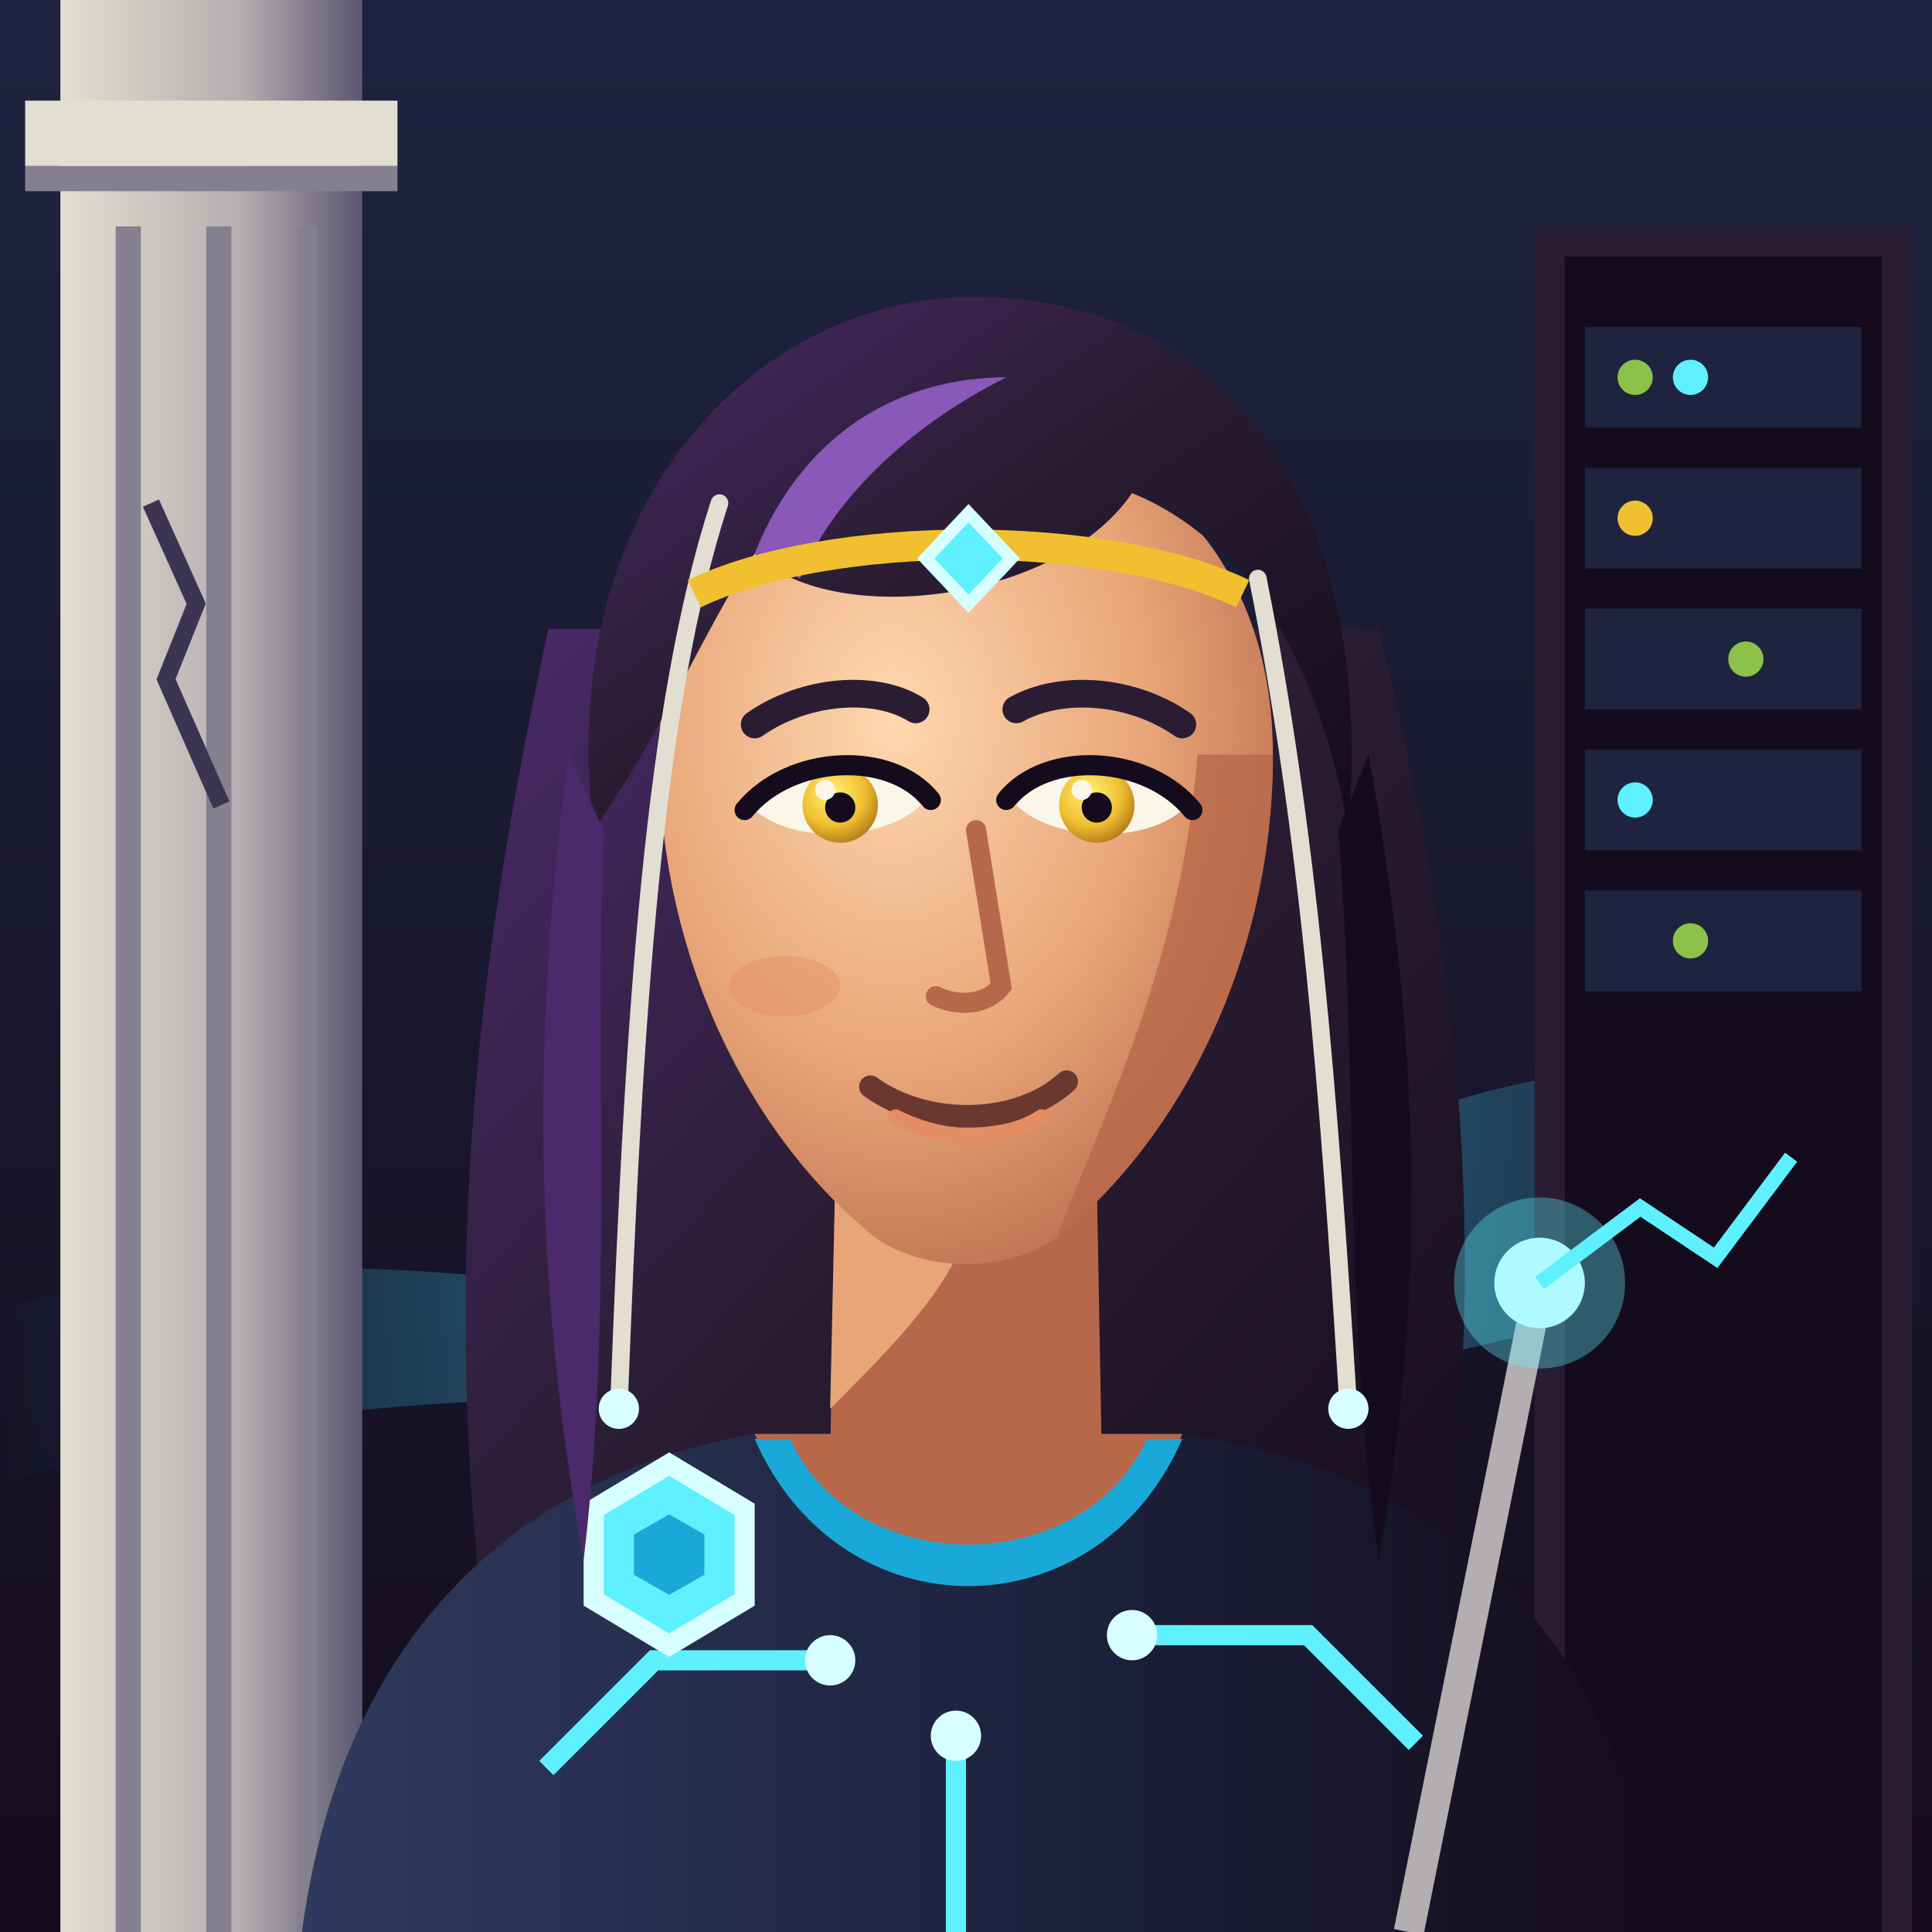
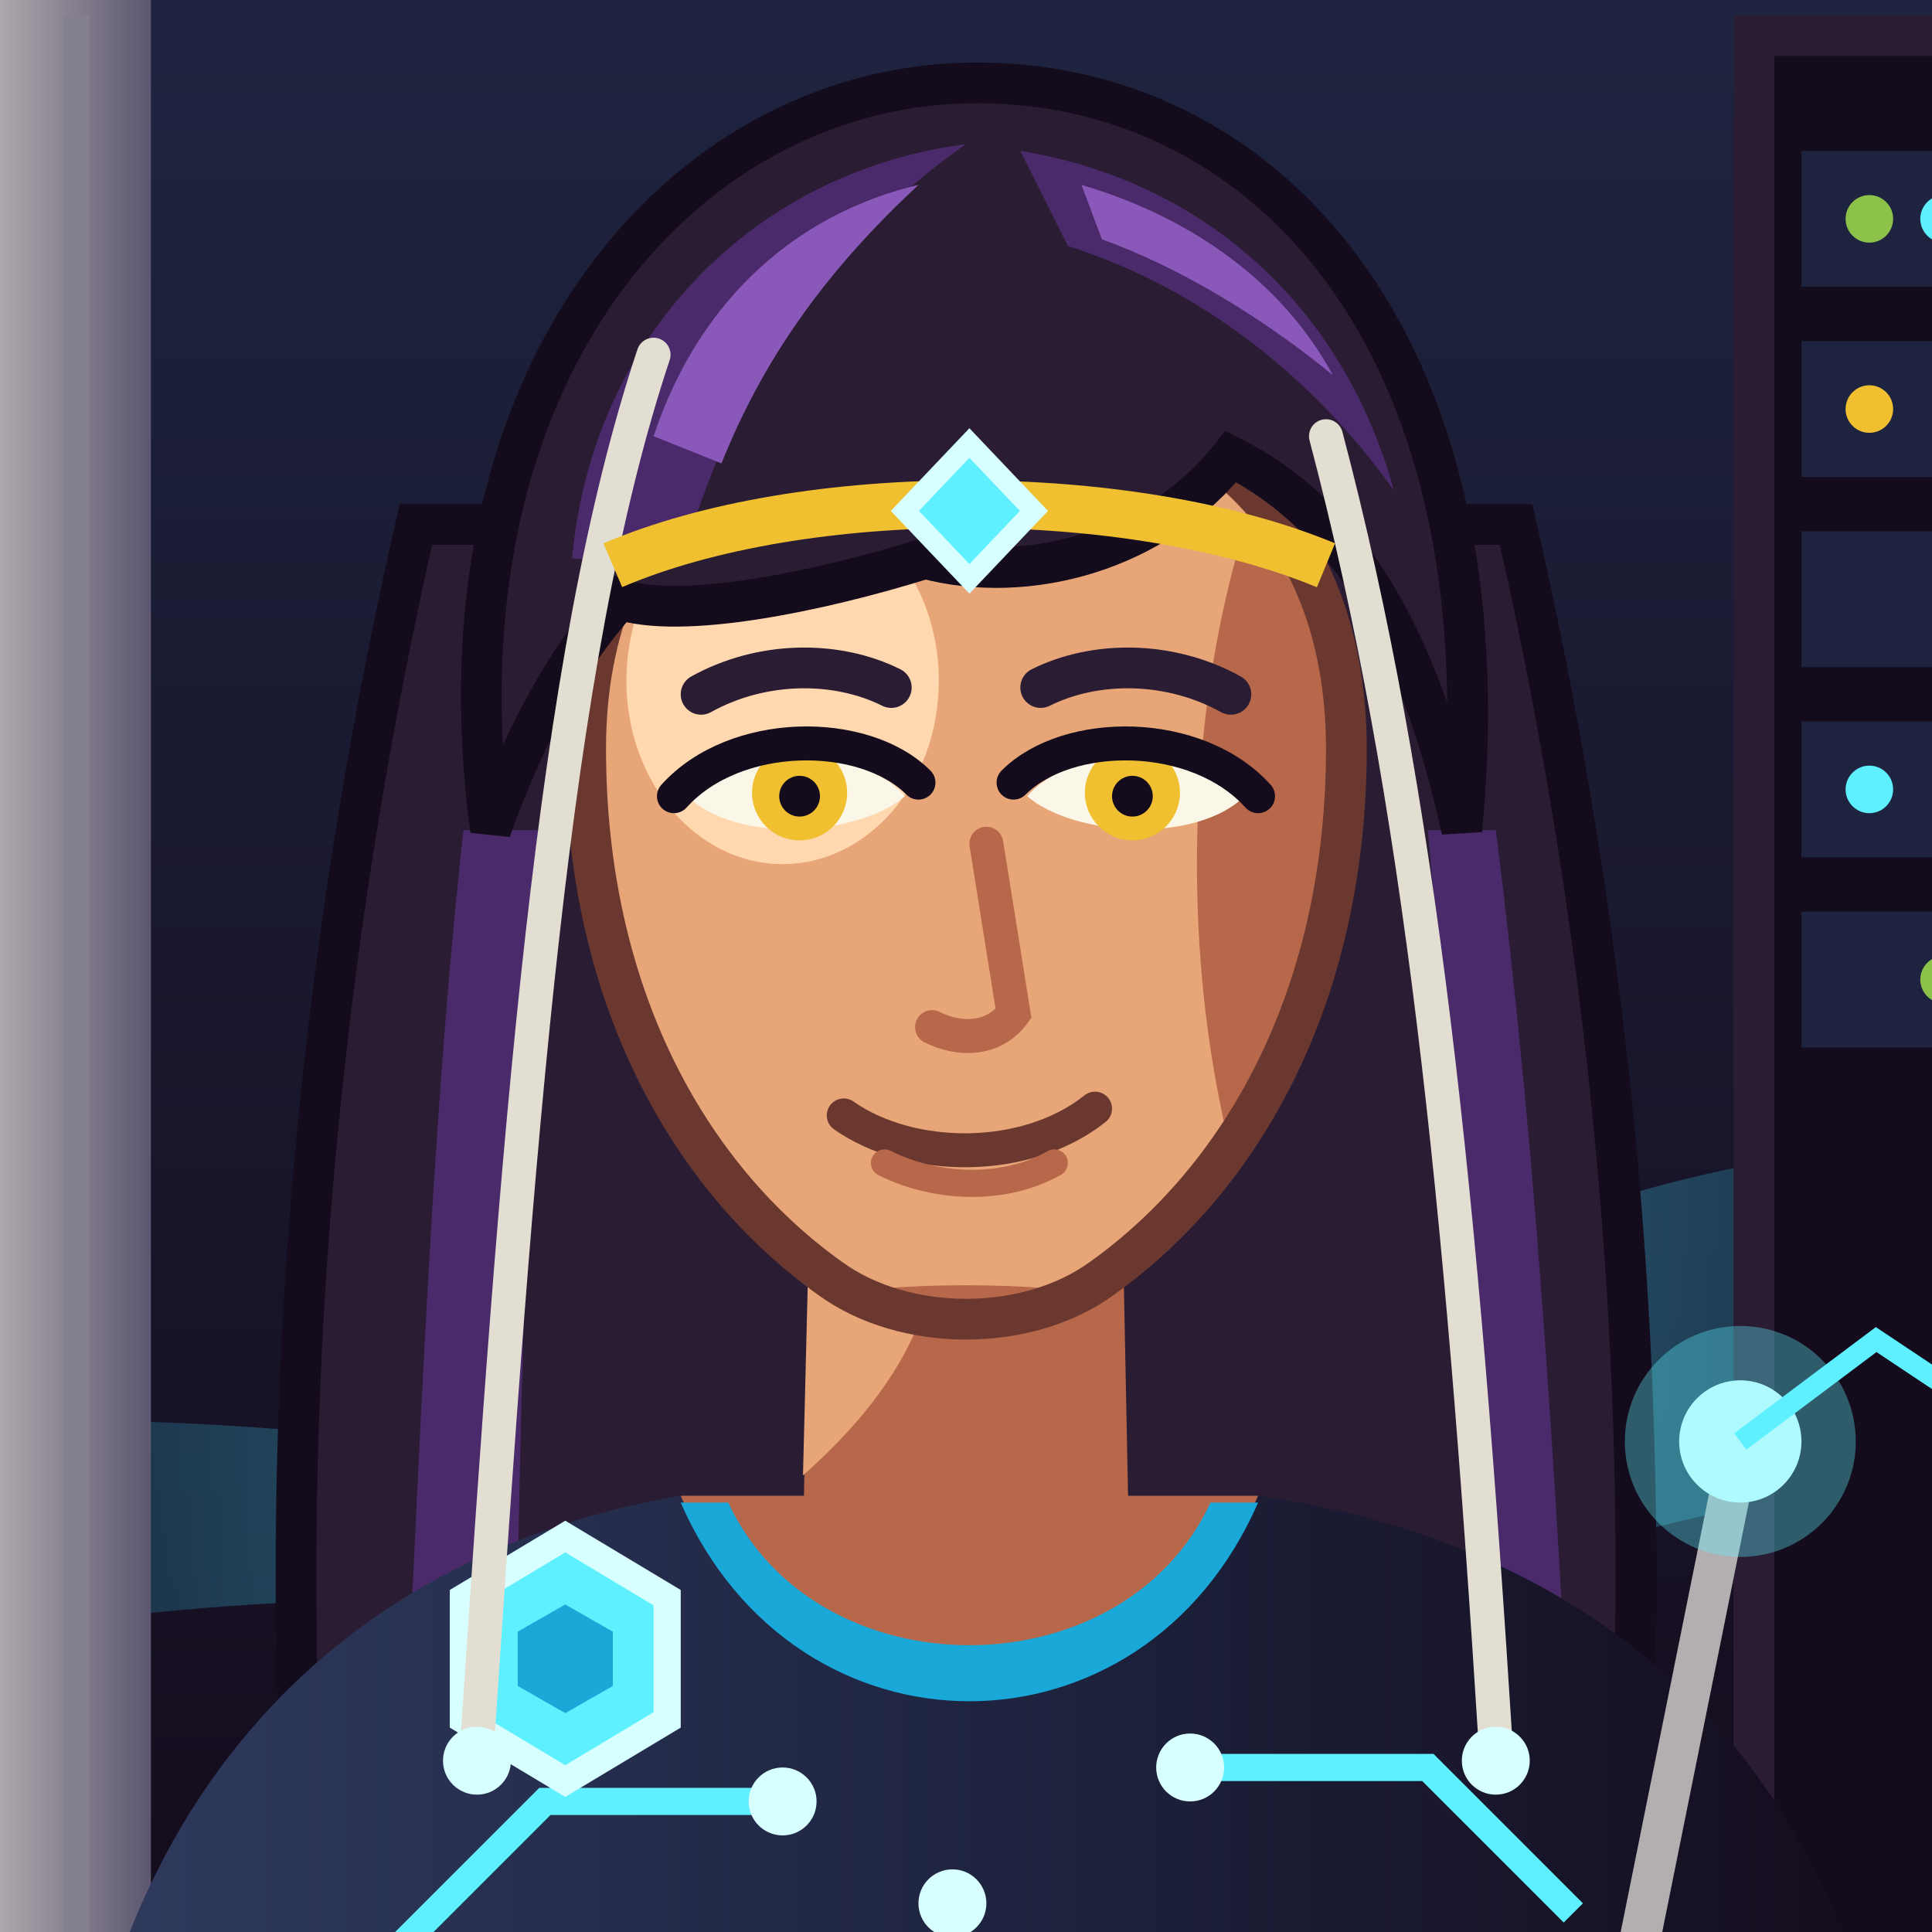
<svg xmlns="http://www.w3.org/2000/svg" width="768" height="768" viewBox="0 0 768 768">
  <defs>
    <linearGradient id="bg" x1="0" y1="0" x2="0" y2="1">
      <stop offset="0" stop-color="#1e2440" />
      <stop offset="1" stop-color="#140c1c" />
    </linearGradient>
    <linearGradient id="stream" x1="0" y1="0" x2="1" y2="0">
      <stop offset="0" stop-color="#1aa8d8" stop-opacity="0" />
      <stop offset="0.5" stop-color="#5ef0ff" stop-opacity="0.55" />
      <stop offset="1" stop-color="#1aa8d8" stop-opacity="0" />
    </linearGradient>
    <linearGradient id="col" x1="0" y1="0" x2="1" y2="0">
      <stop offset="0" stop-color="#e2dfd2" />
      <stop offset="0.6" stop-color="#b3aeb0" />
      <stop offset="1" stop-color="#5c5670" />
    </linearGradient>
-     <radialGradient id="skin" cx="0.38" cy="0.35" r="0.75">
-       <stop offset="0" stop-color="#ffd8b0" />
-       <stop offset="0.55" stop-color="#e8a678" />
-       <stop offset="1" stop-color="#b8684a" />
-     </radialGradient>
-     <linearGradient id="hair" x1="0" y1="0" x2="1" y2="1">
-       <stop offset="0" stop-color="#4a2a6a" />
-       <stop offset="0.45" stop-color="#2a1d33" />
-       <stop offset="1" stop-color="#140c1c" />
-     </linearGradient>
+     <clipPath id="face">
+       <path d="M272 306 C 272 234, 322 198, 384 198 C 446 198, 496 234, 496 306 C 496 378, 466 432, 424 462 C 402 478, 366 478, 344 462 C 302 432, 272 378, 272 306 Z" />
+     </clipPath>
    <linearGradient id="robe" x1="0" y1="0" x2="1" y2="0">
      <stop offset="0" stop-color="#2f3a5e" />
      <stop offset="0.5" stop-color="#1e2440" />
      <stop offset="1" stop-color="#140c1c" />
    </linearGradient>
    <radialGradient id="iris" cx="0.4" cy="0.35" r="0.7">
      <stop offset="0" stop-color="#fff27a" />
      <stop offset="0.6" stop-color="#f0c030" />
      <stop offset="1" stop-color="#b07818" />
    </radialGradient>
  </defs>
  <rect width="768" height="768" fill="url(#bg)" />
-   <path d="M0 520 C 180 470, 300 560, 470 480 S 700 420, 768 450 L 768 520 C 640 500, 560 560, 420 560 S 160 540, 0 590 Z" fill="url(#stream)" />
-   <rect x="24" y="0" width="120" height="768" fill="url(#col)" />
-   <rect x="10" y="40" width="148" height="26" fill="#e2dfd2" />
-   <rect x="10" y="66" width="148" height="10" fill="#85808f" />
-   <g fill="#85808f">
-     <rect x="46" y="90" width="10" height="678" />
-     <rect x="82" y="90" width="10" height="678" />
-     <rect x="118" y="90" width="8" height="678" />
+   <g transform="translate(384 330) scale(1.35) translate(-384 -330)">
+     <path d="M0 520 C 180 470, 300 560, 470 480 S 700 420, 768 450 L 768 520 C 640 500, 560 560, 420 560 S 160 540, 0 590 Z" fill="url(#stream)" />
+     <rect x="24" y="0" width="120" height="768" fill="url(#col)" />
+     <rect x="10" y="40" width="148" height="26" fill="#e2dfd2" />
+     <rect x="10" y="66" width="148" height="10" fill="#85808f" />
+     <g fill="#85808f">
+       <rect x="46" y="90" width="10" height="678" />
+       <rect x="82" y="90" width="10" height="678" />
+       <rect x="118" y="90" width="8" height="678" />
+     </g>
+     <path d="M60 200 l 18 40 l -12 30 l 22 50" stroke="#3b3552" stroke-width="7" fill="none" />
+     <rect x="610" y="90" width="150" height="678" fill="#2a1d33" />
+     <rect x="622" y="102" width="126" height="666" fill="#140c1c" />
+     <g fill="#1e2440">
+       <rect x="630" y="130" width="110" height="40" />
+       <rect x="630" y="186" width="110" height="40" />
+       <rect x="630" y="242" width="110" height="40" />
+       <rect x="630" y="298" width="110" height="40" />
+       <rect x="630" y="354" width="110" height="40" />
+     </g>
+     <g>
+       <circle cx="650" cy="150" r="7" fill="#8cc24a" />
+       <circle cx="672" cy="150" r="7" fill="#5ef0ff" />
+       <circle cx="650" cy="206" r="7" fill="#f0c030" />
+       <circle cx="694" cy="262" r="7" fill="#8cc24a" />
+       <circle cx="650" cy="318" r="7" fill="#5ef0ff" />
+       <circle cx="672" cy="374" r="7" fill="#8cc24a" />
+     </g>
+     <path d="M222 240 C 190 380, 176 540, 196 704 L 572 704 C 592 540, 578 380, 546 240 Z" fill="#2a1d33" stroke="#140c1c" stroke-width="12" />
+     <path d="M236 330 C 224 440, 222 560, 214 690 L 250 690 C 252 560, 252 440, 262 330 Z" fill="#4a2a6a" />
+     <path d="M520 330 C 530 440, 536 560, 548 690 L 566 690 C 560 560, 554 440, 540 330 Z" fill="#4a2a6a" />
+     <g transform="translate(0 -44)">
+       <path d="M120 768 C 140 620, 240 580, 300 570 L 470 570 C 540 580, 640 620, 660 768 Z" fill="url(#robe)" />
+       <path d="M300 570 C 330 640, 440 640, 470 570" fill="#b8684a" />
+       <path d="M300 572 C 334 650, 436 650, 470 572 L 456 572 C 430 628, 340 628, 314 572 Z" fill="#1aa8d8" />
+       <g stroke="#5ef0ff" stroke-width="8" fill="none" stroke-linecap="square">
+         <path d="M220 700 L 260 660 L 330 660" />
+         <path d="M560 690 L 520 650 L 450 650" />
+         <path d="M380 690 L 380 768" />
+       </g>
+       <g fill="#d8ffff">
+         <circle cx="330" cy="660" r="10" />
+         <circle cx="450" cy="650" r="10" />
+         <circle cx="380" cy="690" r="10" />
+       </g>
+       <polygon points="236,600 266,582 296,600 296,636 266,654 236,636" fill="#5ef0ff" stroke="#d8ffff" stroke-width="8" />
+       <polygon points="252,610 266,602 280,610 280,626 266,634 252,626" fill="#1aa8d8" />
+     </g>
+     <path d="M338 440 L 336 540 C 364 558, 406 558, 432 540 L 430 440 Z" fill="#b8684a" />
+     <path d="M338 440 L 336 520 C 354 504, 366 488, 372 470 Z" fill="#e8a678" />
+     <g clip-path="url(#face)">
+       <rect x="240" y="180" width="300" height="320" fill="#e8a678" />
+       <ellipse cx="548" cy="340" rx="96" ry="190" fill="#b8684a" />
+       <ellipse cx="384" cy="508" rx="120" ry="44" fill="#b8684a" />
+       <ellipse cx="330" cy="286" rx="46" ry="54" fill="#ffd8b0" />
+     </g>
+     <path d="M272 306 C 272 234, 322 198, 384 198 C 446 198, 496 234, 496 306 C 496 378, 466 432, 424 462 C 402 478, 366 478, 344 462 C 302 432, 272 378, 272 306 Z" fill="none" stroke="#6b3830" stroke-width="12" />
+     <path d="M244 330 C 226 196, 300 112, 384 110 C 470 108, 544 184, 530 330 C 518 276, 498 238, 462 220 C 440 248, 402 258, 372 250 C 340 260, 300 268, 282 262 C 266 280, 254 302, 244 330 Z" fill="#2a1d33" stroke="#140c1c" stroke-width="12" />
+     <path d="M268 250 C 274 184, 322 136, 384 128 C 344 156, 316 196, 300 252 Z" fill="#4a2a6a" />
+     <path d="M292 214 C 306 172, 336 148, 370 140 C 342 166, 324 192, 312 222 Z" fill="#8a58b8" />
+     <path d="M400 130 C 450 138, 494 172, 510 230 C 486 196, 452 170, 414 158 Z" fill="#4a2a6a" />
+     <path d="M418 140 C 452 150, 478 170, 492 196 C 470 178, 446 164, 424 156 Z" fill="#8a58b8" />
+     <g stroke="#e2dfd2" stroke-width="10" fill="none" stroke-linecap="round">
+       <path d="M292 190 C 262 280, 252 420, 240 600" />
+       <path d="M490 214 C 518 320, 530 440, 540 600" />
+     </g>
+     <g fill="#d8ffff">
+       <circle cx="240" cy="604" r="10" />
+       <circle cx="540" cy="604" r="10" />
+     </g>
+     <path d="M280 252 C 336 228, 432 228, 490 252" stroke="#f0c030" stroke-width="14" fill="none" />
+     <polygon points="385,216 404,236 385,256 366,236" fill="#5ef0ff" stroke="#d8ffff" stroke-width="6" />
+     <path d="M306 290 C 324 280, 346 280, 362 288" stroke="#2a1d33" stroke-width="12" fill="none" stroke-linecap="round" />
+     <path d="M406 288 C 422 280, 444 280, 462 290" stroke="#2a1d33" stroke-width="12" fill="none" stroke-linecap="round" />
+     <path d="M302 320 C 316 304, 352 304, 366 320 C 352 332, 316 334, 302 320 Z" fill="#fbf7e8" />
+     <path d="M402 320 C 416 304, 452 304, 466 320 C 452 334, 416 332, 402 320 Z" fill="#fbf7e8" />
+     <circle cx="335" cy="319" r="14" fill="#f0c030" />
+     <circle cx="433" cy="319" r="14" fill="#f0c030" />
+     <circle cx="335" cy="320" r="6" fill="#140c1c" />
+     <circle cx="433" cy="320" r="6" fill="#140c1c" />
+     <path d="M298 320 C 316 300, 354 300, 370 316" stroke="#140c1c" stroke-width="10" fill="none" stroke-linecap="round" />
+     <path d="M398 316 C 414 300, 452 300, 470 320" stroke="#140c1c" stroke-width="10" fill="none" stroke-linecap="round" />
+     <path d="M390 334 L 398 384 C 392 392, 382 392, 374 388" stroke="#b8684a" stroke-width="10" fill="none" stroke-linecap="round" />
+     <path d="M348 414 C 368 428, 402 428, 422 412" stroke="#6b3830" stroke-width="10" fill="none" stroke-linecap="round" />
+     <path d="M360 428 C 376 436, 396 436, 410 428" stroke="#b8684a" stroke-width="8" fill="none" stroke-linecap="round" />
+     <path d="M560 768 L 610 520" stroke="#b3aeb0" stroke-width="12" />
+     <circle cx="612" cy="510" r="18" fill="#d8ffff" />
+     <circle cx="612" cy="510" r="34" fill="#5ef0ff" opacity="0.35" />
+     <path d="M612 510 l 40 -30 l 30 20 l 30 -40" stroke="#5ef0ff" stroke-width="6" fill="none" />
  </g>
-   <path d="M60 200 l 18 40 l -12 30 l 22 50" stroke="#3b3552" stroke-width="7" fill="none" />
-   <rect x="610" y="90" width="150" height="678" fill="#2a1d33" />
-   <rect x="622" y="102" width="126" height="666" fill="#140c1c" />
-   <g fill="#1e2440">
-     <rect x="630" y="130" width="110" height="40" />
-     <rect x="630" y="186" width="110" height="40" />
-     <rect x="630" y="242" width="110" height="40" />
-     <rect x="630" y="298" width="110" height="40" />
-     <rect x="630" y="354" width="110" height="40" />
-   </g>
-   <g>
-     <circle cx="650" cy="150" r="7" fill="#8cc24a" />
-     <circle cx="672" cy="150" r="7" fill="#5ef0ff" />
-     <circle cx="650" cy="206" r="7" fill="#f0c030" />
-     <circle cx="694" cy="262" r="7" fill="#8cc24a" />
-     <circle cx="650" cy="318" r="7" fill="#5ef0ff" />
-     <circle cx="672" cy="374" r="7" fill="#8cc24a" />
-   </g>
-   <path d="M218 250 C 190 380, 170 520, 200 700 L 560 700 C 600 520, 580 380, 548 250 Z" fill="url(#hair)" />
-   <path d="M120 768 C 140 620, 240 580, 300 570 L 470 570 C 540 580, 640 620, 660 768 Z" fill="url(#robe)" />
-   <path d="M300 570 C 330 640, 440 640, 470 570" fill="#b8684a" />
-   <path d="M300 572 C 334 650, 436 650, 470 572 L 456 572 C 430 628, 340 628, 314 572 Z" fill="#1aa8d8" />
-   <g stroke="#5ef0ff" stroke-width="8" fill="none" stroke-linecap="square">
-     <path d="M220 700 L 260 660 L 330 660" />
-     <path d="M560 690 L 520 650 L 450 650" />
-     <path d="M380 690 L 380 768" />
-   </g>
-   <g fill="#d8ffff">
-     <circle cx="330" cy="660" r="10" />
-     <circle cx="450" cy="650" r="10" />
-     <circle cx="380" cy="690" r="10" />
-   </g>
-   <polygon points="236,600 266,582 296,600 296,636 266,654 236,636" fill="#5ef0ff" stroke="#d8ffff" stroke-width="8" />
-   <polygon points="252,610 266,602 280,610 280,626 266,634 252,626" fill="#1aa8d8" />
-   <path d="M332 470 L 330 580 C 360 600, 410 600, 438 580 L 436 470 Z" fill="#b8684a" />
-   <path d="M332 470 L 330 560 C 350 540, 370 520, 380 500 Z" fill="#e8a678" />
-   <path d="M262 300 C 262 210, 330 168, 384 168 C 446 168, 506 214, 506 300 C 506 380, 470 452, 420 492 C 400 506, 368 506, 348 492 C 298 452, 262 380, 262 300 Z" fill="url(#skin)" />
-   <path d="M506 300 C 506 380, 470 452, 420 492 C 440 440, 470 380, 476 300 Z" fill="#b8684a" opacity="0.8" />
-   <path d="M236 330 C 220 200, 300 120, 384 118 C 476 116, 548 186, 536 330 C 524 260, 494 214, 450 196 C 420 240, 330 250, 300 220 C 280 250, 264 290, 236 330 Z" fill="url(#hair)" />
-   <path d="M300 220 C 320 170, 360 150, 400 150 C 360 170, 330 200, 318 230 Z" fill="#8a58b8" />
-   <path d="M240 330 C 236 420, 244 520, 232 620 C 214 520, 210 420, 226 300 Z" fill="#4a2a6a" />
-   <path d="M532 330 C 540 430, 534 520, 548 620 C 566 520, 566 420, 544 300 Z" fill="#140c1c" />
-   <g stroke="#e2dfd2" stroke-width="7" fill="none" stroke-linecap="round">
-     <path d="M286 200 C 260 280, 252 400, 246 560" />
-     <path d="M500 230 C 520 330, 528 430, 536 560" />
-   </g>
-   <g fill="#d8ffff">
-     <circle cx="246" cy="560" r="8" />
-     <circle cx="536" cy="560" r="8" />
-   </g>
-   <path d="M276 236 C 330 210, 440 210, 494 236" stroke="#f0c030" stroke-width="12" fill="none" />
-   <polygon points="385,204 402,222 385,240 368,222" fill="#5ef0ff" stroke="#d8ffff" stroke-width="5" />
-   <path d="M300 288 C 320 274, 348 272, 364 282" stroke="#2a1d33" stroke-width="11" fill="none" stroke-linecap="round" />
-   <path d="M404 282 C 422 272, 450 274, 470 288" stroke="#2a1d33" stroke-width="11" fill="none" stroke-linecap="round" />
-   <path d="M300 322 C 314 304, 352 302, 366 320 C 352 334, 316 336, 300 322 Z" fill="#fbf7e8" />
-   <path d="M404 320 C 418 302, 456 304, 470 322 C 454 336, 418 334, 404 320 Z" fill="#fbf7e8" />
-   <circle cx="334" cy="320" r="15" fill="url(#iris)" />
-   <circle cx="436" cy="320" r="15" fill="url(#iris)" />
-   <circle cx="334" cy="321" r="6" fill="#140c1c" />
-   <circle cx="436" cy="321" r="6" fill="#140c1c" />
-   <circle cx="328" cy="314" r="4" fill="#fbf7e8" />
-   <circle cx="430" cy="314" r="4" fill="#fbf7e8" />
-   <path d="M296 322 C 314 300, 354 298, 370 318" stroke="#140c1c" stroke-width="8" fill="none" stroke-linecap="round" />
-   <path d="M400 318 C 416 298, 456 300, 474 322" stroke="#140c1c" stroke-width="8" fill="none" stroke-linecap="round" />
-   <path d="M388 330 L 398 392 C 392 400, 380 400, 372 396" stroke="#b8684a" stroke-width="8" fill="none" stroke-linecap="round" />
-   <path d="M346 432 C 368 448, 404 448, 424 430" stroke="#6b3830" stroke-width="9" fill="none" stroke-linecap="round" />
-   <path d="M356 444 C 376 454, 398 454, 414 444" stroke="#e48c64" stroke-width="6" fill="none" stroke-linecap="round" />
-   <ellipse cx="312" cy="392" rx="22" ry="12" fill="#e48c64" opacity="0.45" />
-   <path d="M560 768 L 610 520" stroke="#b3aeb0" stroke-width="12" />
-   <circle cx="612" cy="510" r="18" fill="#d8ffff" />
-   <circle cx="612" cy="510" r="34" fill="#5ef0ff" opacity="0.35" />
-   <path d="M612 510 l 40 -30 l 30 20 l 30 -40" stroke="#5ef0ff" stroke-width="6" fill="none" />
</svg>
